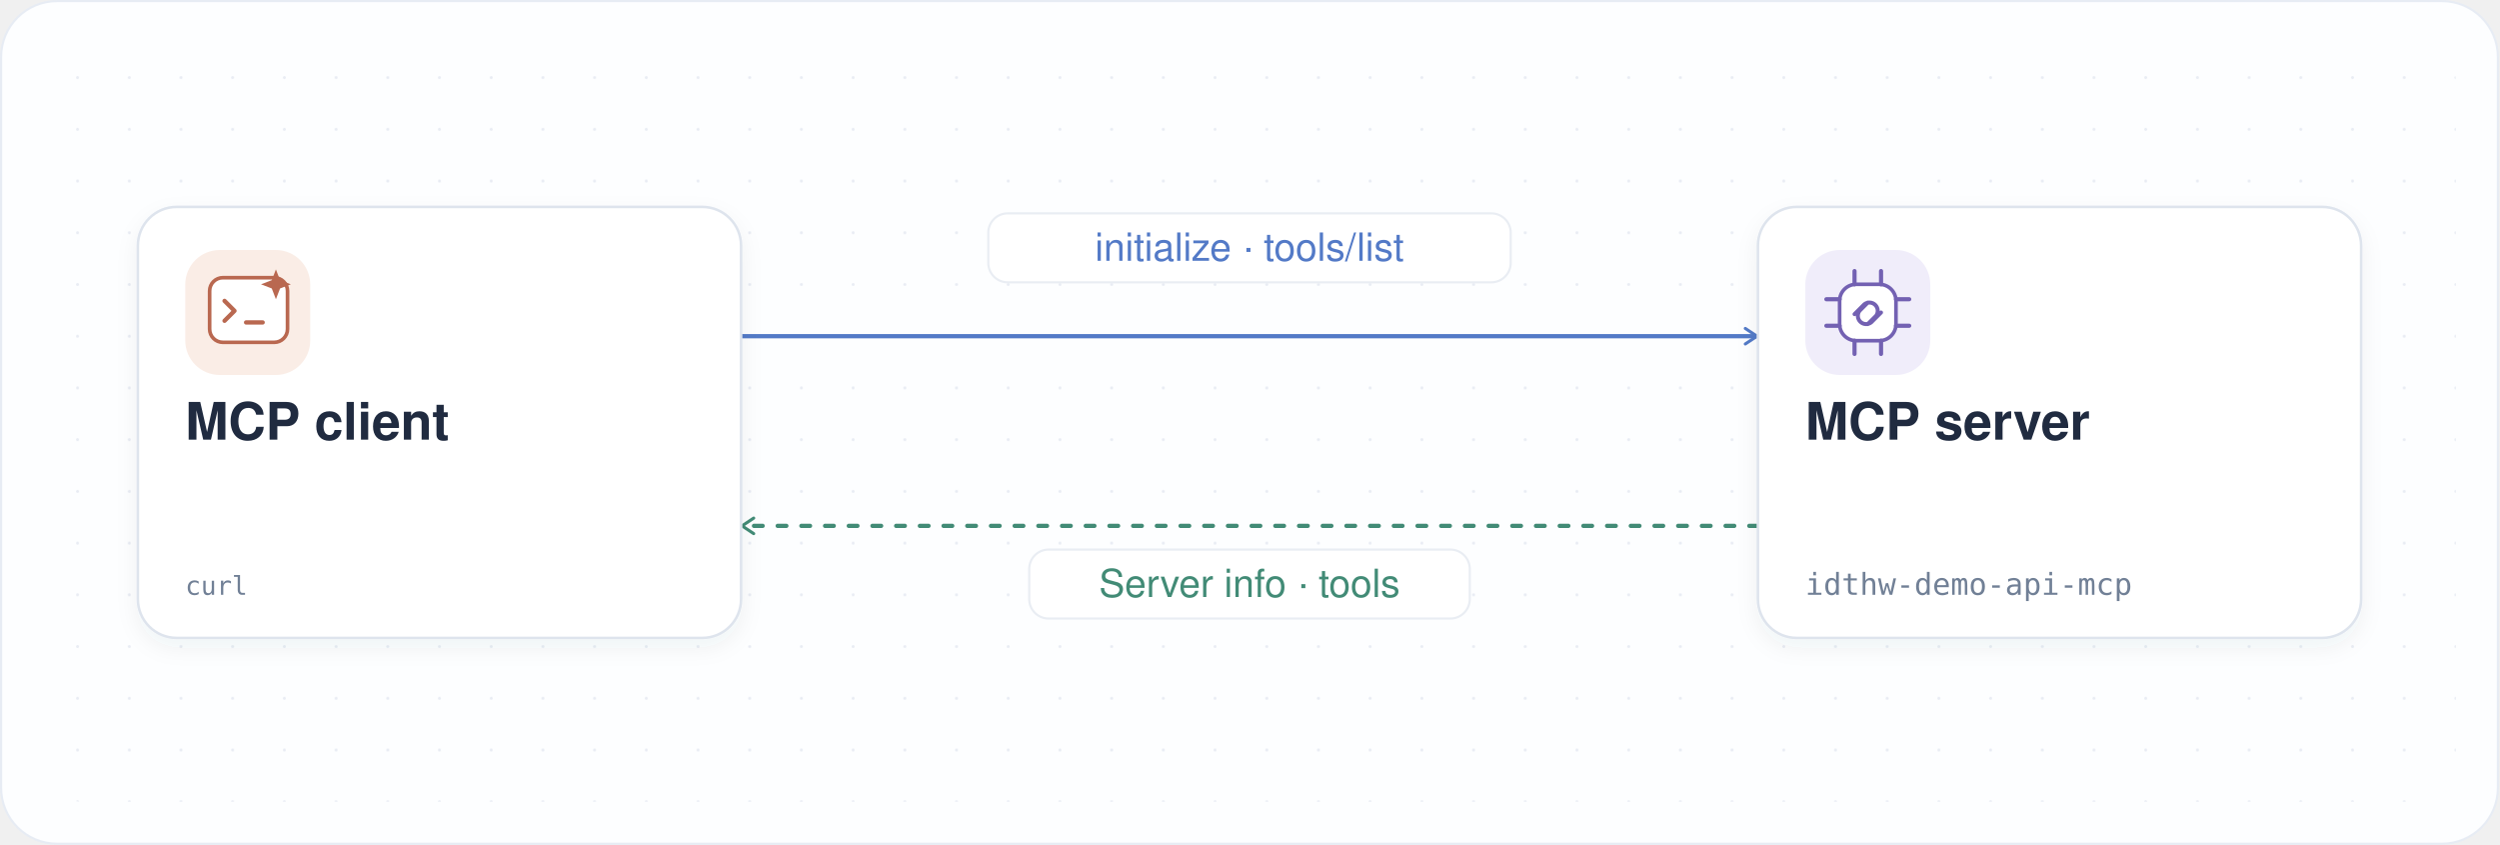
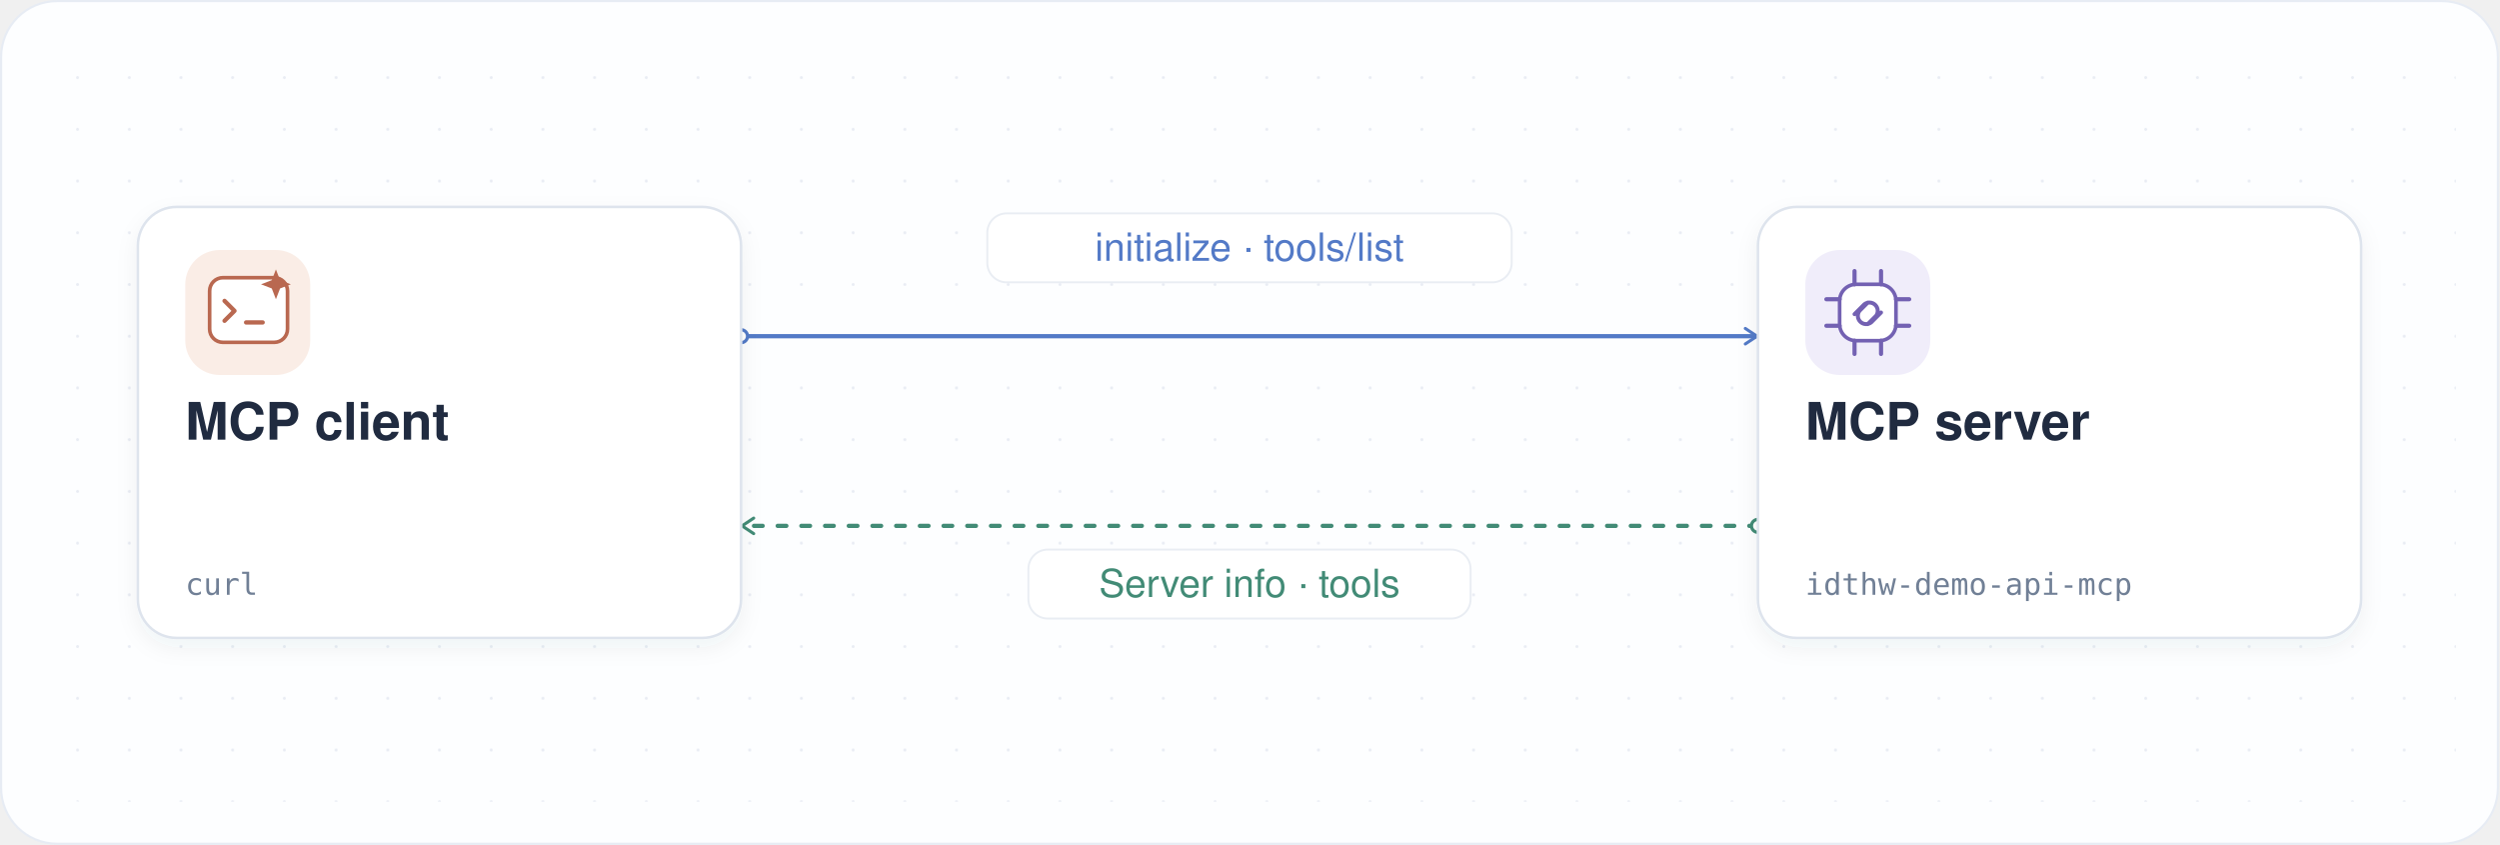
<svg xmlns="http://www.w3.org/2000/svg" width="1160" height="392" viewBox="0 0 1160 392" role="img" aria-labelledby="title desc">
  <defs>
    <marker id="arrow-blue" viewBox="0 0 10 10" refX="8.5" refY="5" markerWidth="9" markerHeight="9" markerUnits="userSpaceOnUse" orient="auto">
      <path d="m2 1 6 4-6 4" fill="none" stroke="#537AC7" stroke-width="1.6" stroke-linecap="round" stroke-linejoin="round" />
    </marker>
    <marker id="arrow-green" viewBox="0 0 10 10" refX="8.5" refY="5" markerWidth="9" markerHeight="9" markerUnits="userSpaceOnUse" orient="auto">
      <path d="m2 1 6 4-6 4" fill="none" stroke="#428B76" stroke-width="1.6" stroke-linecap="round" stroke-linejoin="round" />
    </marker>
    <marker id="arrow-red" viewBox="0 0 10 10" refX="8.5" refY="5" markerWidth="9" markerHeight="9" markerUnits="userSpaceOnUse" orient="auto">
      <path d="m2 1 6 4-6 4" fill="none" stroke="#C46864" stroke-width="1.6" stroke-linecap="round" stroke-linejoin="round" />
    </marker>
    <marker id="arrow-gray" viewBox="0 0 10 10" refX="8.5" refY="5" markerWidth="9" markerHeight="9" markerUnits="userSpaceOnUse" orient="auto">
      <path d="m2 1 6 4-6 4" fill="none" stroke="#8B96AA" stroke-width="1.6" stroke-linecap="round" stroke-linejoin="round" />
    </marker>
    <marker id="arrow-purple" viewBox="0 0 10 10" refX="8.5" refY="5" markerWidth="9" markerHeight="9" markerUnits="userSpaceOnUse" orient="auto">
      <path d="m2 1 6 4-6 4" fill="none" stroke="#8770B1" stroke-width="1.6" stroke-linecap="round" stroke-linejoin="round" />
    </marker>
    <g id="access-token-key" transform="rotate(42 22 22)">
      <path d="M19 15h6v12h5v5h-5v8h-6Z" fill="currentColor" />
      <circle cx="22" cy="10" r="9" fill="currentColor" />
      <circle cx="22" cy="9" r="3.2" fill="white" />
      <path d="M16 8a6 6 0 0 1 9-3M20.5 20v15" fill="none" stroke="white" stroke-opacity=".48" stroke-width="1.4" stroke-linecap="round" />
    </g>
    <filter id="card-shadow" x="-12%" y="-18%" width="124%" height="148%">
      <feDropShadow dx="0" dy="4" stdDeviation="5" flood-color="#253B68" flood-opacity=".055" />
    </filter>
    <pattern id="grid" width="24" height="24" patternUnits="userSpaceOnUse">
      <circle cx="12" cy="12" r=".7" fill="#C9D2E2" opacity=".38" />
    </pattern>
  </defs>
  <rect x=".5" y=".5" width="1159" height="391" rx="26" fill="#FDFEFF" stroke="#E7ECF4" />
  <rect x="20" y="20" width="1120" height="352" rx="18" fill="url(#grid)" />
  <g font-family="Avenir Next, Avenir, Segoe UI, Helvetica, Arial, sans-serif">
-     <path d="M344 156 L816 156" fill="none" stroke="#537AC7" stroke-width="2" stroke-linecap="round" marker-end="url(#arrow-blue)" />
-     <path d="M816 244 L344 244" fill="none" stroke="#428B76" stroke-width="2" stroke-linecap="round" marker-end="url(#arrow-green)" stroke-dasharray="4 7" />
-     <g data-component="client" transform="translate(16 -544)">
-       <rect x="48" y="640" width="280" height="200" rx="18" fill="white" stroke="#DEE4ED" stroke-width="1.2" filter="url(#card-shadow)" />
-       <rect x="70" y="660" width="58" height="58" rx="16" fill="#FAEDE6" />
-       <g transform="translate(79 669) scale(0.7692308)" color="#B96850">
+     <path d="M344 156 L816 156" fill="none" stroke="#537AC7" stroke-width="2" stroke-linecap="round" stroke-linejoin="round" marker-end="url(#arrow-blue)" />
+     <circle cx="344" cy="156" r="3" fill="white" stroke="#537AC7" stroke-width="1.5" />
+     <path d="M816 244 L344 244" fill="none" stroke="#428B76" stroke-width="2" stroke-linecap="round" stroke-linejoin="round" stroke-dasharray="4 7" marker-end="url(#arrow-green)" />
+     <circle cx="816" cy="244" r="3" fill="white" stroke="#428B76" stroke-width="1.5" />
+     <g data-component="client">
+       <rect x="64" y="96" width="280" height="200" rx="18" fill="white" stroke="#DEE4ED" stroke-width="1.2" filter="url(#card-shadow)" />
+       <rect x="86" y="116" width="58" height="58" rx="16" fill="#FAEDE6" />
+       <g transform="translate(95 125) scale(0.7692308)" color="#B96850">
        <rect x="3" y="5" width="47" height="39" rx="8" fill="white" stroke="currentColor" stroke-width="2.2" />
        <path d="m12 19 6 6-6 6m13 1h10" fill="none" stroke="currentColor" stroke-width="2.6" stroke-linecap="round" stroke-linejoin="round" />
        <path d="m43 0 2.5 6.5L52 9l-6.5 2.5L43 18l-2.5-6.5L34 9l6.5-2.5Z" fill="currentColor" />
      </g>
-       <text x="70" y="748" fill="#202B40" font-size="24" font-weight="600" text-anchor="start">MCP client</text>
-       <text x="70" y="820" fill="#718096" font-size="12" font-weight="500" text-anchor="start" font-family="Menlo, Consolas, monospace">curl</text>
+       <text x="86" y="204" fill="#202B40" font-size="24" font-weight="600" text-anchor="start">MCP client</text>
+       <text x="86" y="276" fill="#718096" font-size="14" font-weight="500" text-anchor="start" font-family="Menlo, Consolas, monospace">curl</text>
    </g>
-     <g data-component="mcp" transform="translate(-432 -544)">
-       <rect x="1248" y="640" width="280" height="200" rx="18" fill="white" stroke="#DEE4ED" stroke-width="1.2" filter="url(#card-shadow)" />
-       <rect x="1270" y="660" width="58" height="58" rx="16" fill="#F0EDFA" />
-       <g transform="translate(1279 669) scale(0.7692308)" color="#7361B2">
+     <g data-component="mcp">
+       <rect x="816" y="96" width="280" height="200" rx="18" fill="white" stroke="#DEE4ED" stroke-width="1.2" filter="url(#card-shadow)" />
+       <rect x="838" y="116" width="58" height="58" rx="16" fill="#F0EDFA" />
+       <g transform="translate(847 125) scale(0.7692308)" color="#7361B2">
        <rect x="9" y="9" width="34" height="34" rx="10" fill="white" stroke="currentColor" stroke-width="2.2" />
        <path d="M18 1v8m16-8v8M18 43v8m16-8v8M1 18h8m-8 16h8m34-16h8m-8 16h8" stroke="currentColor" stroke-width="2.5" stroke-linecap="round" />
        <path d="m18 27 6-6a5 5 0 0 1 7 7l-5 5m8-7-6 6a5 5 0 0 1-7-7l5-5" fill="none" stroke="currentColor" stroke-width="2.4" stroke-linecap="round" />
      </g>
-       <text x="1270" y="748" fill="#202B40" font-size="24" font-weight="600" text-anchor="start">MCP server</text>
-       <text x="1270" y="820" fill="#718096" font-size="14" font-weight="500" text-anchor="start" font-family="Menlo, Consolas, monospace">idthw-demo-api-mcp</text>
+       <text x="838" y="204" fill="#202B40" font-size="24" font-weight="600" text-anchor="start">MCP server</text>
+       <text x="838" y="276" fill="#718096" font-size="14" font-weight="500" text-anchor="start" font-family="Menlo, Consolas, monospace">idthw-demo-api-mcp</text>
    </g>
-     <rect x="458.75" y="99" width="242.5" height="32" rx="9" fill="white" stroke="#E9EDF3" />
-     <text x="580" y="121" fill="#537AC7" font-size="18" font-weight="500" text-anchor="middle">initialize · tools/list</text>
-     <rect x="477.75" y="255" width="204.5" height="32" rx="9" fill="white" stroke="#E9EDF3" />
-     <text x="580" y="277" fill="#428B76" font-size="18" font-weight="500" text-anchor="middle">Server info · tools</text>
+     <g>
+       <rect x="458.29" y="99" width="243.42" height="32" rx="9" fill="#FFFFFF" stroke="#E9EDF3" stroke-width=".9" />
+       <text x="580" y="121" fill="#537AC7" font-size="18" font-weight="500" text-anchor="middle">initialize · tools/list</text>
+     </g>
+     <g>
+       <rect x="477.37" y="255" width="205.26" height="32" rx="9" fill="#FFFFFF" stroke="#E9EDF3" stroke-width=".9" />
+       <text x="580" y="277" fill="#428B76" font-size="18" font-weight="500" text-anchor="middle">Server info · tools</text>
+     </g>
  </g>
</svg>
